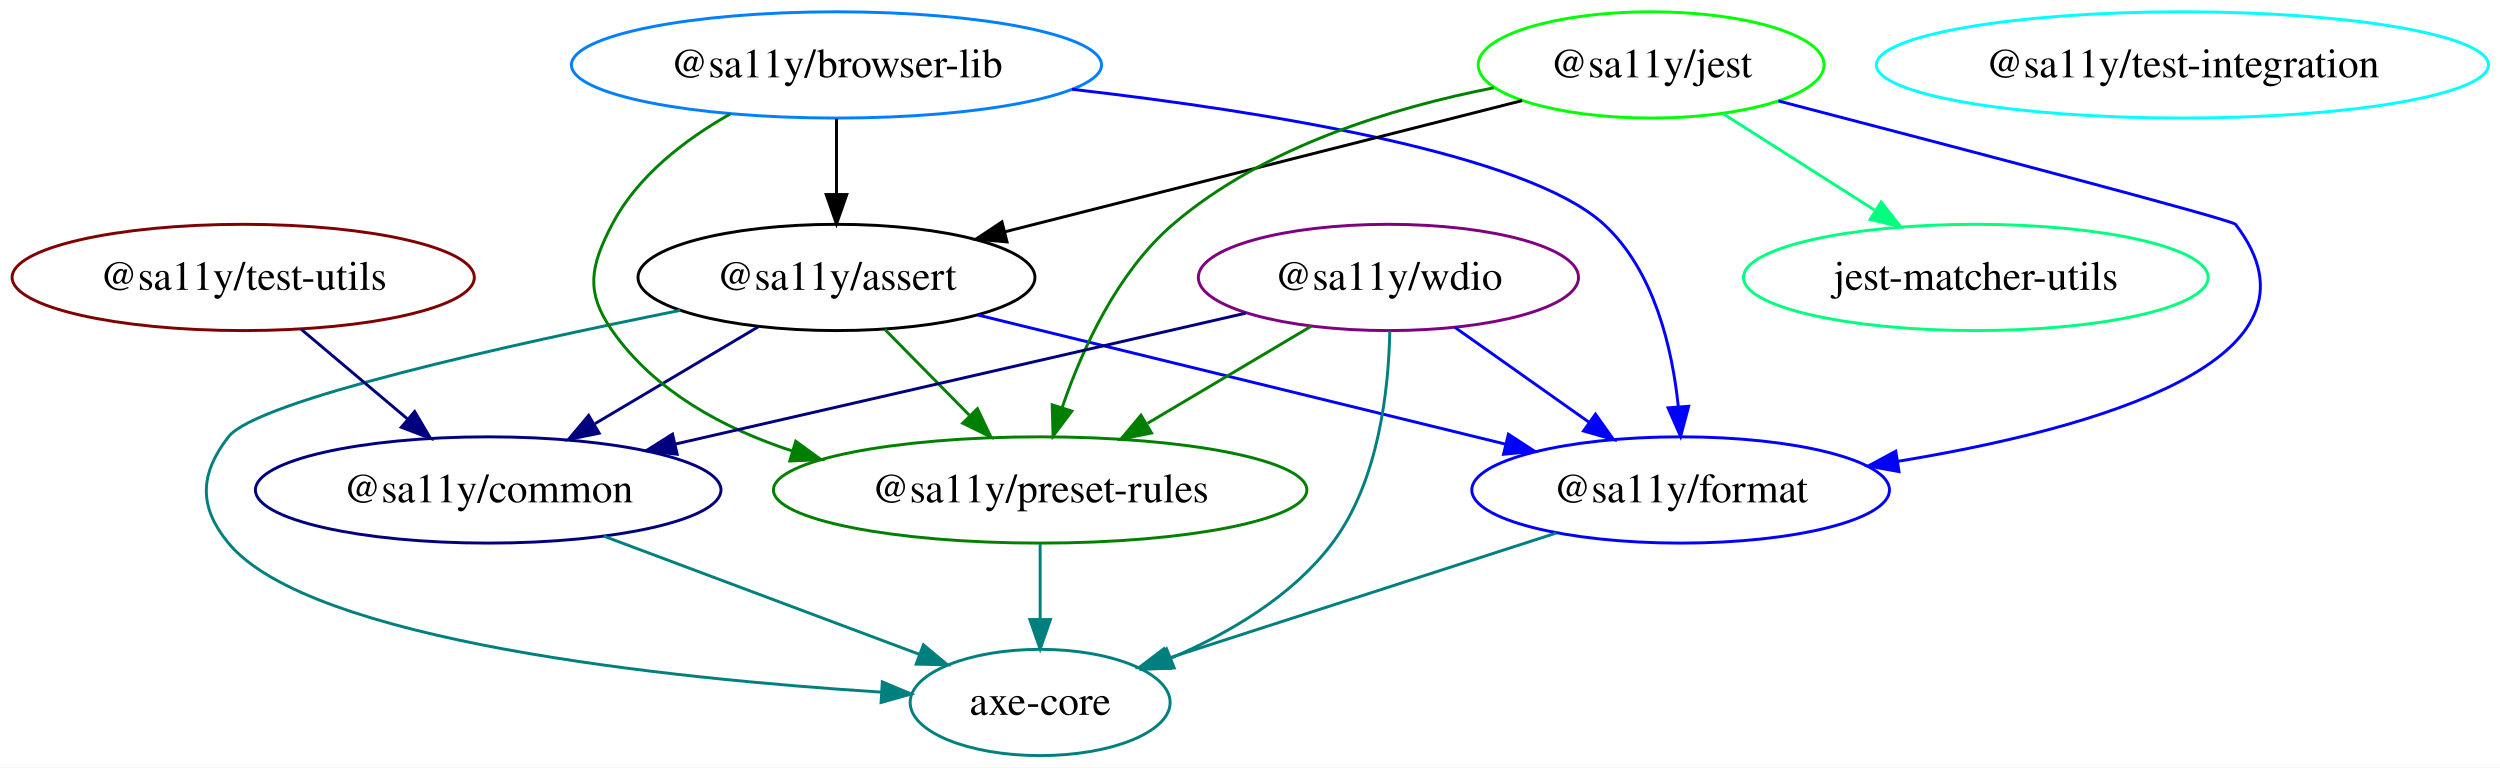
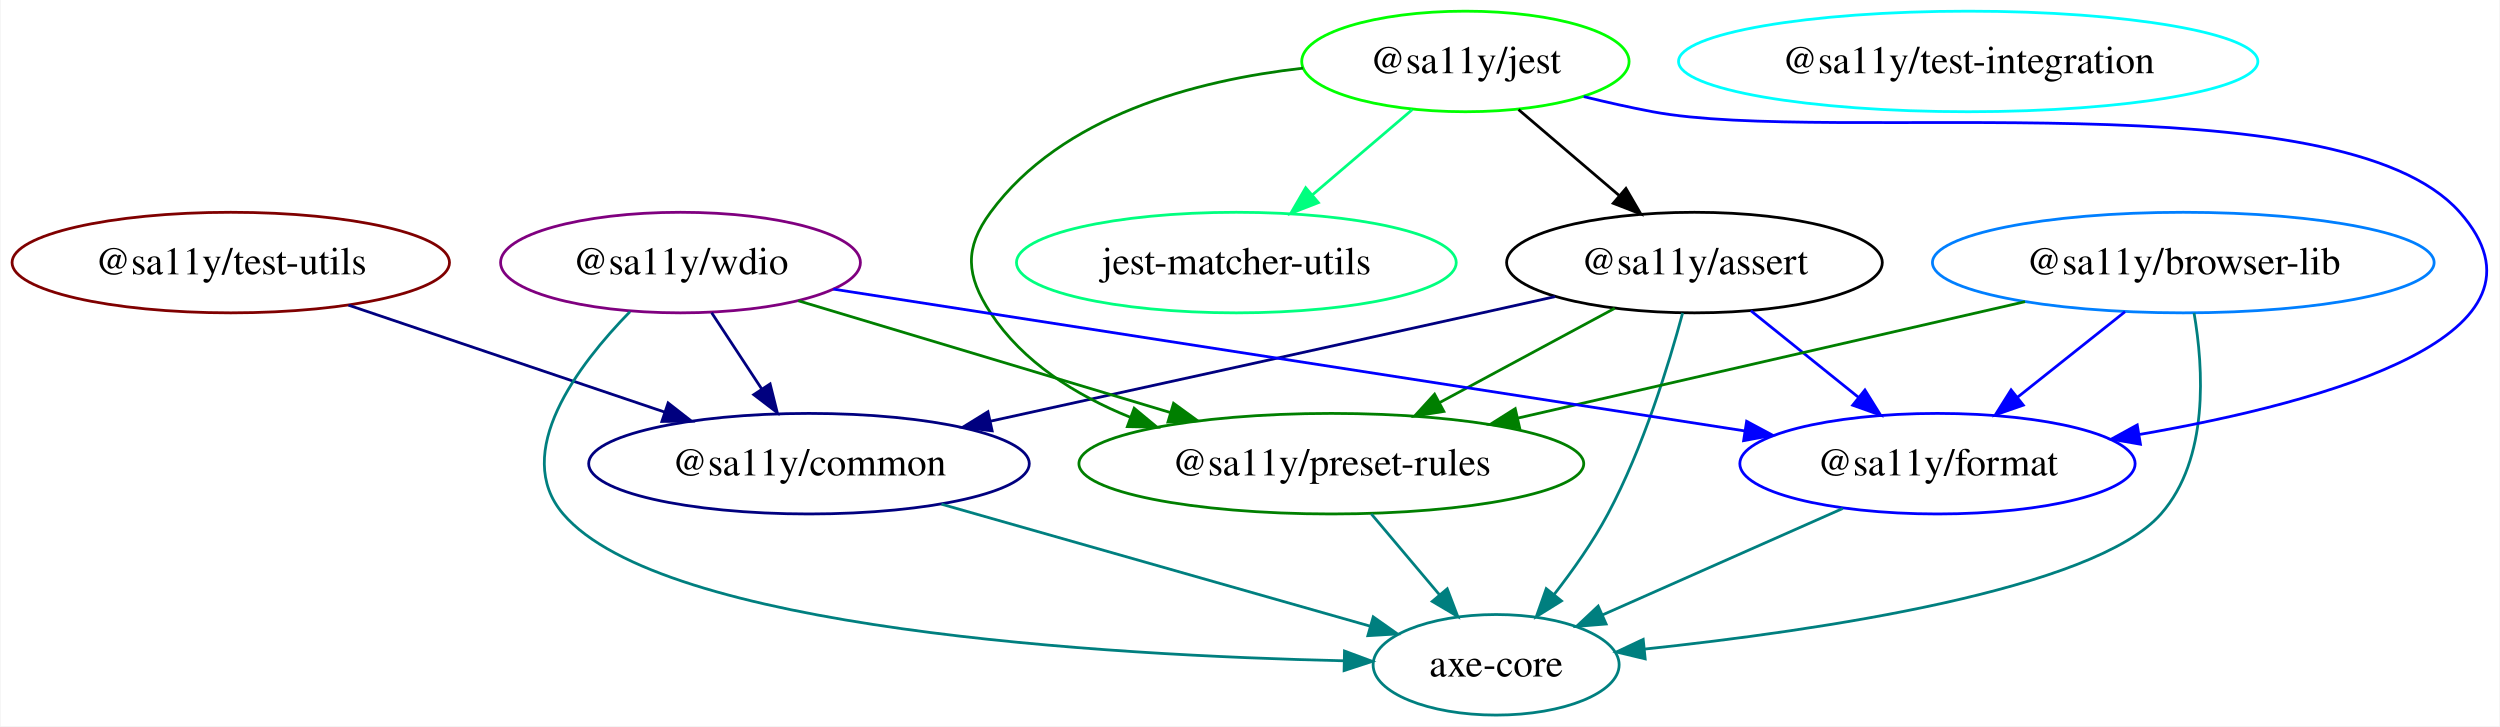
- <svg xmlns="http://www.w3.org/2000/svg" width="847pt" height="260pt" viewBox="0.00 0.00 847.00 260.00">
+ <svg xmlns="http://www.w3.org/2000/svg" width="895pt" height="260pt" viewBox="0.00 0.00 894.57 260.00">
  <g id="graph0" class="graph" transform="scale(1 1) rotate(0) translate(4 256)">
-     <polygon fill="white" stroke="transparent" points="-4,4 -4,-256 843,-256 843,4 -4,4" />
+     <polygon fill="white" stroke="transparent" points="-4,4 -4,-256 890.57,-256 890.57,4 -4,4" />
    <g id="node1" class="node">
-       <ellipse fill="none" stroke="#000000" cx="279.4" cy="-162" rx="67.25" ry="18" />
-       <text text-anchor="middle" x="279.4" y="-157.8" font-family="Times,serif" font-size="14.00">@sa11y/assert</text>
+       <ellipse fill="none" stroke="#000000" cx="602.4" cy="-162" rx="67.25" ry="18" />
+       <text text-anchor="middle" x="602.4" y="-157.8" font-family="Times,serif" font-size="14.00">@sa11y/assert</text>
    </g>
    <g id="node2" class="node">
-       <ellipse fill="none" stroke="#00007f" cx="161.4" cy="-90" rx="78.87" ry="18" />
-       <text text-anchor="middle" x="161.4" y="-85.8" font-family="Times,serif" font-size="14.00">@sa11y/common</text>
+       <ellipse fill="none" stroke="#00007f" cx="285.4" cy="-90" rx="78.87" ry="18" />
+       <text text-anchor="middle" x="285.4" y="-85.8" font-family="Times,serif" font-size="14.00">@sa11y/common</text>
    </g>
    <g id="edge1" class="edge">
-       <path fill="none" stroke="#00007f" d="M252.92,-145.29C236.6,-135.61 215.46,-123.07 197.61,-112.48" />
-       <polygon fill="#00007f" stroke="#00007f" points="199,-109.23 188.61,-107.14 195.43,-115.25 199,-109.23" />
+       <path fill="none" stroke="#00007f" d="M552.53,-149.82C543.82,-147.87 534.85,-145.87 526.4,-144 466.85,-130.79 399,-115.88 350.5,-105.25" />
+       <polygon fill="#00007f" stroke="#00007f" points="350.97,-101.77 340.45,-103.05 349.47,-108.61 350.97,-101.77" />
    </g>
    <g id="node3" class="node">
-       <ellipse fill="none" stroke="#0000ff" cx="565.4" cy="-90" rx="70.76" ry="18" />
-       <text text-anchor="middle" x="565.4" y="-85.8" font-family="Times,serif" font-size="14.00">@sa11y/format</text>
+       <ellipse fill="none" stroke="#0000ff" cx="689.4" cy="-90" rx="70.76" ry="18" />
+       <text text-anchor="middle" x="689.4" y="-85.8" font-family="Times,serif" font-size="14.00">@sa11y/format</text>
    </g>
    <g id="edge2" class="edge">
-       <path fill="none" stroke="#0000ff" d="M327.27,-149.28C376.42,-137.25 453.01,-118.51 506,-105.54" />
-       <polygon fill="#0000ff" stroke="#0000ff" points="507.05,-108.88 515.93,-103.11 505.39,-102.09 507.05,-108.88" />
+       <path fill="none" stroke="#0000ff" d="M622.58,-144.76C634.03,-135.55 648.53,-123.88 661.1,-113.77" />
+       <polygon fill="#0000ff" stroke="#0000ff" points="663.43,-116.39 669.03,-107.39 659.05,-110.93 663.43,-116.39" />
    </g>
    <g id="node4" class="node">
-       <ellipse fill="none" stroke="#007f00" cx="348.4" cy="-90" rx="90.36" ry="18" />
-       <text text-anchor="middle" x="348.4" y="-85.8" font-family="Times,serif" font-size="14.00">@sa11y/preset-rules</text>
+       <ellipse fill="none" stroke="#007f00" cx="472.4" cy="-90" rx="90.36" ry="18" />
+       <text text-anchor="middle" x="472.4" y="-85.8" font-family="Times,serif" font-size="14.00">@sa11y/preset-rules</text>
    </g>
    <g id="edge3" class="edge">
-       <path fill="none" stroke="#007f00" d="M295.75,-144.41C304.31,-135.73 314.94,-124.95 324.41,-115.34" />
-       <polygon fill="#007f00" stroke="#007f00" points="327.16,-117.54 331.69,-107.96 322.17,-112.62 327.16,-117.54" />
+       <path fill="none" stroke="#007f00" d="M573.87,-145.64C555.46,-135.73 531.29,-122.71 511.15,-111.87" />
+       <polygon fill="#007f00" stroke="#007f00" points="512.68,-108.71 502.22,-107.06 509.36,-114.88 512.68,-108.71" />
    </g>
    <g id="node5" class="node">
-       <ellipse fill="none" stroke="#007f7f" cx="348.4" cy="-18" rx="44.04" ry="18" />
-       <text text-anchor="middle" x="348.4" y="-13.8" font-family="Times,serif" font-size="14.00">axe-core</text>
+       <ellipse fill="none" stroke="#007f7f" cx="531.4" cy="-18" rx="44.04" ry="18" />
+       <text text-anchor="middle" x="531.4" y="-13.8" font-family="Times,serif" font-size="14.00">axe-core</text>
    </g>
    <g id="edge4" class="edge">
-       <path fill="none" stroke="#007f7f" d="M226.48,-150.86C168.65,-139.25 82.9,-120.26 73.4,-108 63.6,-95.36 63.21,-84.34 73.4,-72 100.88,-38.72 222.48,-26.11 294.46,-21.51" />
-       <polygon fill="#007f7f" stroke="#007f7f" points="294.93,-24.98 304.7,-20.88 294.51,-18 294.93,-24.98" />
+       <path fill="none" stroke="#007f7f" d="M598.17,-143.95C593.21,-125.54 584.05,-95.67 571.4,-72 566.05,-61.98 558.89,-51.83 552.11,-43.12" />
+       <polygon fill="#007f7f" stroke="#007f7f" points="554.79,-40.87 545.8,-35.27 549.34,-45.26 554.79,-40.87" />
    </g>
    <g id="edge8" class="edge">
-       <path fill="none" stroke="#007f7f" d="M200.6,-74.33C231.95,-62.59 275.76,-46.19 307.54,-34.29" />
-       <polygon fill="#007f7f" stroke="#007f7f" points="308.85,-37.54 316.99,-30.76 306.4,-30.99 308.85,-37.54" />
+       <path fill="none" stroke="#007f7f" d="M332.83,-75.5C377.13,-62.9 442.78,-44.22 486.31,-31.83" />
+       <polygon fill="#007f7f" stroke="#007f7f" points="487.4,-35.16 496.06,-29.06 485.48,-28.43 487.4,-35.16" />
    </g>
    <g id="edge9" class="edge">
-       <path fill="none" stroke="#007f7f" d="M523.3,-75.42C485.4,-63.19 429.93,-45.3 391.67,-32.96" />
-       <polygon fill="#007f7f" stroke="#007f7f" points="392.44,-29.53 381.85,-29.79 390.3,-36.19 392.44,-29.53" />
+       <path fill="none" stroke="#007f7f" d="M655.51,-73.98C630.23,-62.78 595.69,-47.48 569.46,-35.86" />
+       <polygon fill="#007f7f" stroke="#007f7f" points="570.77,-32.61 560.21,-31.76 567.93,-39.01 570.77,-32.61" />
    </g>
    <g id="edge14" class="edge">
-       <path fill="none" stroke="#007f7f" d="M348.4,-71.7C348.4,-63.98 348.4,-54.71 348.4,-46.11" />
-       <polygon fill="#007f7f" stroke="#007f7f" points="351.9,-46.1 348.4,-36.1 344.9,-46.1 351.9,-46.1" />
+       <path fill="none" stroke="#007f7f" d="M486.68,-72.05C494.04,-63.33 503.13,-52.54 511.19,-42.98" />
+       <polygon fill="#007f7f" stroke="#007f7f" points="513.89,-45.21 517.66,-35.31 508.54,-40.7 513.89,-45.21" />
    </g>
    <g id="node6" class="node">
-       <ellipse fill="none" stroke="#007fff" cx="279.4" cy="-234" rx="89.8" ry="18" />
-       <text text-anchor="middle" x="279.4" y="-229.8" font-family="Times,serif" font-size="14.00">@sa11y/browser-lib</text>
+       <ellipse fill="none" stroke="#007fff" cx="777.4" cy="-162" rx="89.8" ry="18" />
+       <text text-anchor="middle" x="777.4" y="-157.8" font-family="Times,serif" font-size="14.00">@sa11y/browser-lib</text>
    </g>
    <g id="edge5" class="edge">
-       <path fill="none" stroke="#000000" d="M279.4,-215.7C279.4,-207.98 279.4,-198.71 279.4,-190.11" />
-       <polygon fill="#000000" stroke="#000000" points="282.9,-190.1 279.4,-180.1 275.9,-190.1 282.9,-190.1" />
+       <path fill="none" stroke="#0000ff" d="M756.55,-144.41C745.04,-135.26 730.58,-123.76 718.03,-113.77" />
+       <polygon fill="#0000ff" stroke="#0000ff" points="720.11,-110.96 710.11,-107.47 715.75,-116.43 720.11,-110.96" />
    </g>
    <g id="edge6" class="edge">
-       <path fill="none" stroke="#0000ff" d="M359.2,-225.75C425.66,-218.13 513.47,-203.86 539.4,-180 556.47,-164.29 562.56,-138.07 564.62,-118.14" />
-       <polygon fill="#0000ff" stroke="#0000ff" points="568.12,-118.35 565.39,-108.11 561.14,-117.82 568.12,-118.35" />
+       <path fill="none" stroke="#007f00" d="M720.75,-148C669.34,-136.2 593.49,-118.79 539.15,-106.32" />
+       <polygon fill="#007f00" stroke="#007f00" points="539.8,-102.88 529.27,-104.05 538.23,-109.7 539.8,-102.88" />
    </g>
    <g id="edge7" class="edge">
-       <path fill="none" stroke="#007f00" d="M243.42,-217.4C228.16,-208.76 211.96,-196.4 203.4,-180 196,-165.81 194.23,-157.11 203.4,-144 217.71,-123.54 240.81,-110.95 264.4,-103.21" />
-       <polygon fill="#007f00" stroke="#007f00" points="265.59,-106.51 274.16,-100.28 263.58,-99.81 265.59,-106.51" />
+       <path fill="none" stroke="#007f7f" d="M781.25,-143.98C784.65,-124.18 786.7,-91.7 769.4,-72 745.49,-44.77 647.1,-30.26 584.55,-23.63" />
+       <polygon fill="#007f7f" stroke="#007f7f" points="584.76,-20.13 574.46,-22.59 584.05,-27.1 584.76,-20.13" />
    </g>
    <g id="node7" class="node">
-       <ellipse fill="none" stroke="#00ff00" cx="555.4" cy="-234" rx="58.6" ry="18" />
-       <text text-anchor="middle" x="555.4" y="-229.8" font-family="Times,serif" font-size="14.00">@sa11y/jest</text>
+       <ellipse fill="none" stroke="#00ff00" cx="520.4" cy="-234" rx="58.6" ry="18" />
+       <text text-anchor="middle" x="520.4" y="-229.8" font-family="Times,serif" font-size="14.00">@sa11y/jest</text>
    </g>
    <g id="edge10" class="edge">
-       <path fill="none" stroke="#000000" d="M511.67,-221.91C464.26,-209.88 388.42,-190.65 336.38,-177.45" />
-       <polygon fill="#000000" stroke="#000000" points="337.18,-174.04 326.63,-174.98 335.46,-180.83 337.18,-174.04" />
+       <path fill="none" stroke="#000000" d="M539.42,-216.76C550.11,-207.64 563.62,-196.1 575.39,-186.06" />
+       <polygon fill="#000000" stroke="#000000" points="577.87,-188.54 583.2,-179.39 573.32,-183.22 577.87,-188.54" />
    </g>
    <g id="edge11" class="edge">
-       <path fill="none" stroke="#0000ff" d="M598.52,-221.8C656.41,-206.72 752.19,-181.57 753.4,-180 788.69,-134.02 705.82,-110.71 639.09,-99.72" />
-       <polygon fill="#0000ff" stroke="#0000ff" points="639.38,-96.22 628.96,-98.12 638.29,-103.14 639.38,-96.22" />
+       <path fill="none" stroke="#0000ff" d="M562.76,-221.41C570.89,-219.42 579.38,-217.51 587.4,-216 651,-204.02 833.56,-228.51 876.4,-180 915,-136.29 829.65,-112.25 761.9,-100.49" />
+       <polygon fill="#0000ff" stroke="#0000ff" points="762.06,-96.97 751.62,-98.78 760.91,-103.87 762.06,-96.97" />
    </g>
    <g id="edge12" class="edge">
-       <path fill="none" stroke="#007f00" d="M502.11,-226.26C467.75,-219.54 423.94,-206.22 393.4,-180 374.49,-163.77 362.62,-137.66 355.85,-117.91" />
-       <polygon fill="#007f00" stroke="#007f00" points="359.14,-116.71 352.77,-108.25 352.48,-118.84 359.14,-116.71" />
+       <path fill="none" stroke="#007f00" d="M462.29,-231.6C423.8,-227.26 375.87,-214.61 350.4,-180 340.92,-167.11 341.63,-157.38 350.4,-144 361.99,-126.33 380.89,-114.52 400.39,-106.63" />
+       <polygon fill="#007f00" stroke="#007f00" points="401.82,-109.84 409.98,-103.07 399.38,-103.27 401.82,-109.84" />
    </g>
    <g id="node8" class="node">
-       <ellipse fill="none" stroke="#00ff7f" cx="665.4" cy="-162" rx="78.72" ry="18" />
-       <text text-anchor="middle" x="665.4" y="-157.8" font-family="Times,serif" font-size="14.00">jest-matcher-utils</text>
+       <ellipse fill="none" stroke="#00ff7f" cx="438.4" cy="-162" rx="78.72" ry="18" />
+       <text text-anchor="middle" x="438.4" y="-157.8" font-family="Times,serif" font-size="14.00">jest-matcher-utils</text>
    </g>
    <g id="edge13" class="edge">
-       <path fill="none" stroke="#00ff7f" d="M579.81,-217.46C594.87,-207.88 614.42,-195.44 631.03,-184.87" />
-       <polygon fill="#00ff7f" stroke="#00ff7f" points="633.35,-187.54 639.91,-179.22 629.59,-181.64 633.35,-187.54" />
+       <path fill="none" stroke="#00ff7f" d="M501.38,-216.76C490.77,-207.71 477.37,-196.27 465.67,-186.28" />
+       <polygon fill="#00ff7f" stroke="#00ff7f" points="467.76,-183.46 457.89,-179.63 463.22,-188.79 467.76,-183.46" />
    </g>
    <g id="node9" class="node">
      <ellipse fill="none" stroke="#7f0000" cx="78.4" cy="-162" rx="78.3" ry="18" />
      <text text-anchor="middle" x="78.4" y="-157.8" font-family="Times,serif" font-size="14.00">@sa11y/test-utils</text>
    </g>
    <g id="edge15" class="edge">
-       <path fill="none" stroke="#00007f" d="M98.07,-144.41C108.82,-135.34 122.3,-123.97 134.06,-114.06" />
-       <polygon fill="#00007f" stroke="#00007f" points="136.48,-116.59 141.87,-107.47 131.97,-111.24 136.48,-116.59" />
+       <path fill="none" stroke="#00007f" d="M120.54,-146.75C153.28,-135.68 198.84,-120.27 233.77,-108.46" />
+       <polygon fill="#00007f" stroke="#00007f" points="234.97,-111.75 243.32,-105.23 232.73,-105.12 234.97,-111.75" />
    </g>
    <g id="node10" class="node">
-       <ellipse fill="none" stroke="#7f007f" cx="466.4" cy="-162" rx="64.41" ry="18" />
-       <text text-anchor="middle" x="466.4" y="-157.8" font-family="Times,serif" font-size="14.00">@sa11y/wdio</text>
+       <ellipse fill="none" stroke="#7f007f" cx="239.4" cy="-162" rx="64.41" ry="18" />
+       <text text-anchor="middle" x="239.4" y="-157.8" font-family="Times,serif" font-size="14.00">@sa11y/wdio</text>
    </g>
    <g id="edge16" class="edge">
-       <path fill="none" stroke="#00007f" d="M418.07,-149.91C365.86,-137.93 282.44,-118.78 224.95,-105.59" />
-       <polygon fill="#00007f" stroke="#00007f" points="225.42,-102.1 214.89,-103.28 223.85,-108.92 225.42,-102.1" />
+       <path fill="none" stroke="#00007f" d="M250.54,-144.05C255.94,-135.84 262.54,-125.79 268.54,-116.66" />
+       <polygon fill="#00007f" stroke="#00007f" points="271.48,-118.55 274.05,-108.28 265.63,-114.71 271.48,-118.55" />
    </g>
    <g id="edge17" class="edge">
-       <path fill="none" stroke="#0000ff" d="M488.87,-145.12C502.31,-135.61 519.6,-123.38 534.34,-112.96" />
-       <polygon fill="#0000ff" stroke="#0000ff" points="536.54,-115.69 542.68,-107.06 532.5,-109.98 536.54,-115.69" />
+       <path fill="none" stroke="#0000ff" d="M294.13,-152.49C376.11,-139.73 530.73,-115.68 620.36,-101.74" />
+       <polygon fill="#0000ff" stroke="#0000ff" points="621.08,-105.17 630.42,-100.17 620,-98.25 621.08,-105.17" />
    </g>
    <g id="edge18" class="edge">
-       <path fill="none" stroke="#007f00" d="M440.21,-145.46C423.91,-135.79 402.7,-123.21 384.78,-112.58" />
-       <polygon fill="#007f00" stroke="#007f00" points="386.13,-109.31 375.75,-107.22 382.56,-115.33 386.13,-109.31" />
+       <path fill="none" stroke="#007f00" d="M281.59,-148.32C318.87,-137.13 373.55,-120.7 414.84,-108.29" />
+       <polygon fill="#007f00" stroke="#007f00" points="415.92,-111.62 424.49,-105.39 413.91,-104.92 415.92,-111.62" />
    </g>
    <g id="edge19" class="edge">
-       <path fill="none" stroke="#007f7f" d="M466.86,-143.85C466.51,-124.54 463.26,-93.09 447.4,-72 433.81,-53.92 412.2,-41.35 392.64,-33" />
-       <polygon fill="#007f7f" stroke="#007f7f" points="393.83,-29.7 383.24,-29.23 391.22,-36.2 393.83,-29.7" />
+       <path fill="none" stroke="#007f7f" d="M221.32,-144.42C202.67,-125.34 178.76,-93.83 197.4,-72 232.71,-30.65 391.77,-21.39 477.02,-19.43" />
+       <polygon fill="#007f7f" stroke="#007f7f" points="477.11,-22.93 487.04,-19.23 476.97,-15.93 477.11,-22.93" />
    </g>
    <g id="node11" class="node">
-       <ellipse fill="none" stroke="#00ffff" cx="735.4" cy="-234" rx="103.7" ry="18" />
-       <text text-anchor="middle" x="735.4" y="-229.8" font-family="Times,serif" font-size="14.00">@sa11y/test-integration</text>
+       <ellipse fill="none" stroke="#00ffff" cx="700.4" cy="-234" rx="103.7" ry="18" />
+       <text text-anchor="middle" x="700.4" y="-229.8" font-family="Times,serif" font-size="14.00">@sa11y/test-integration</text>
    </g>
  </g>
</svg>
